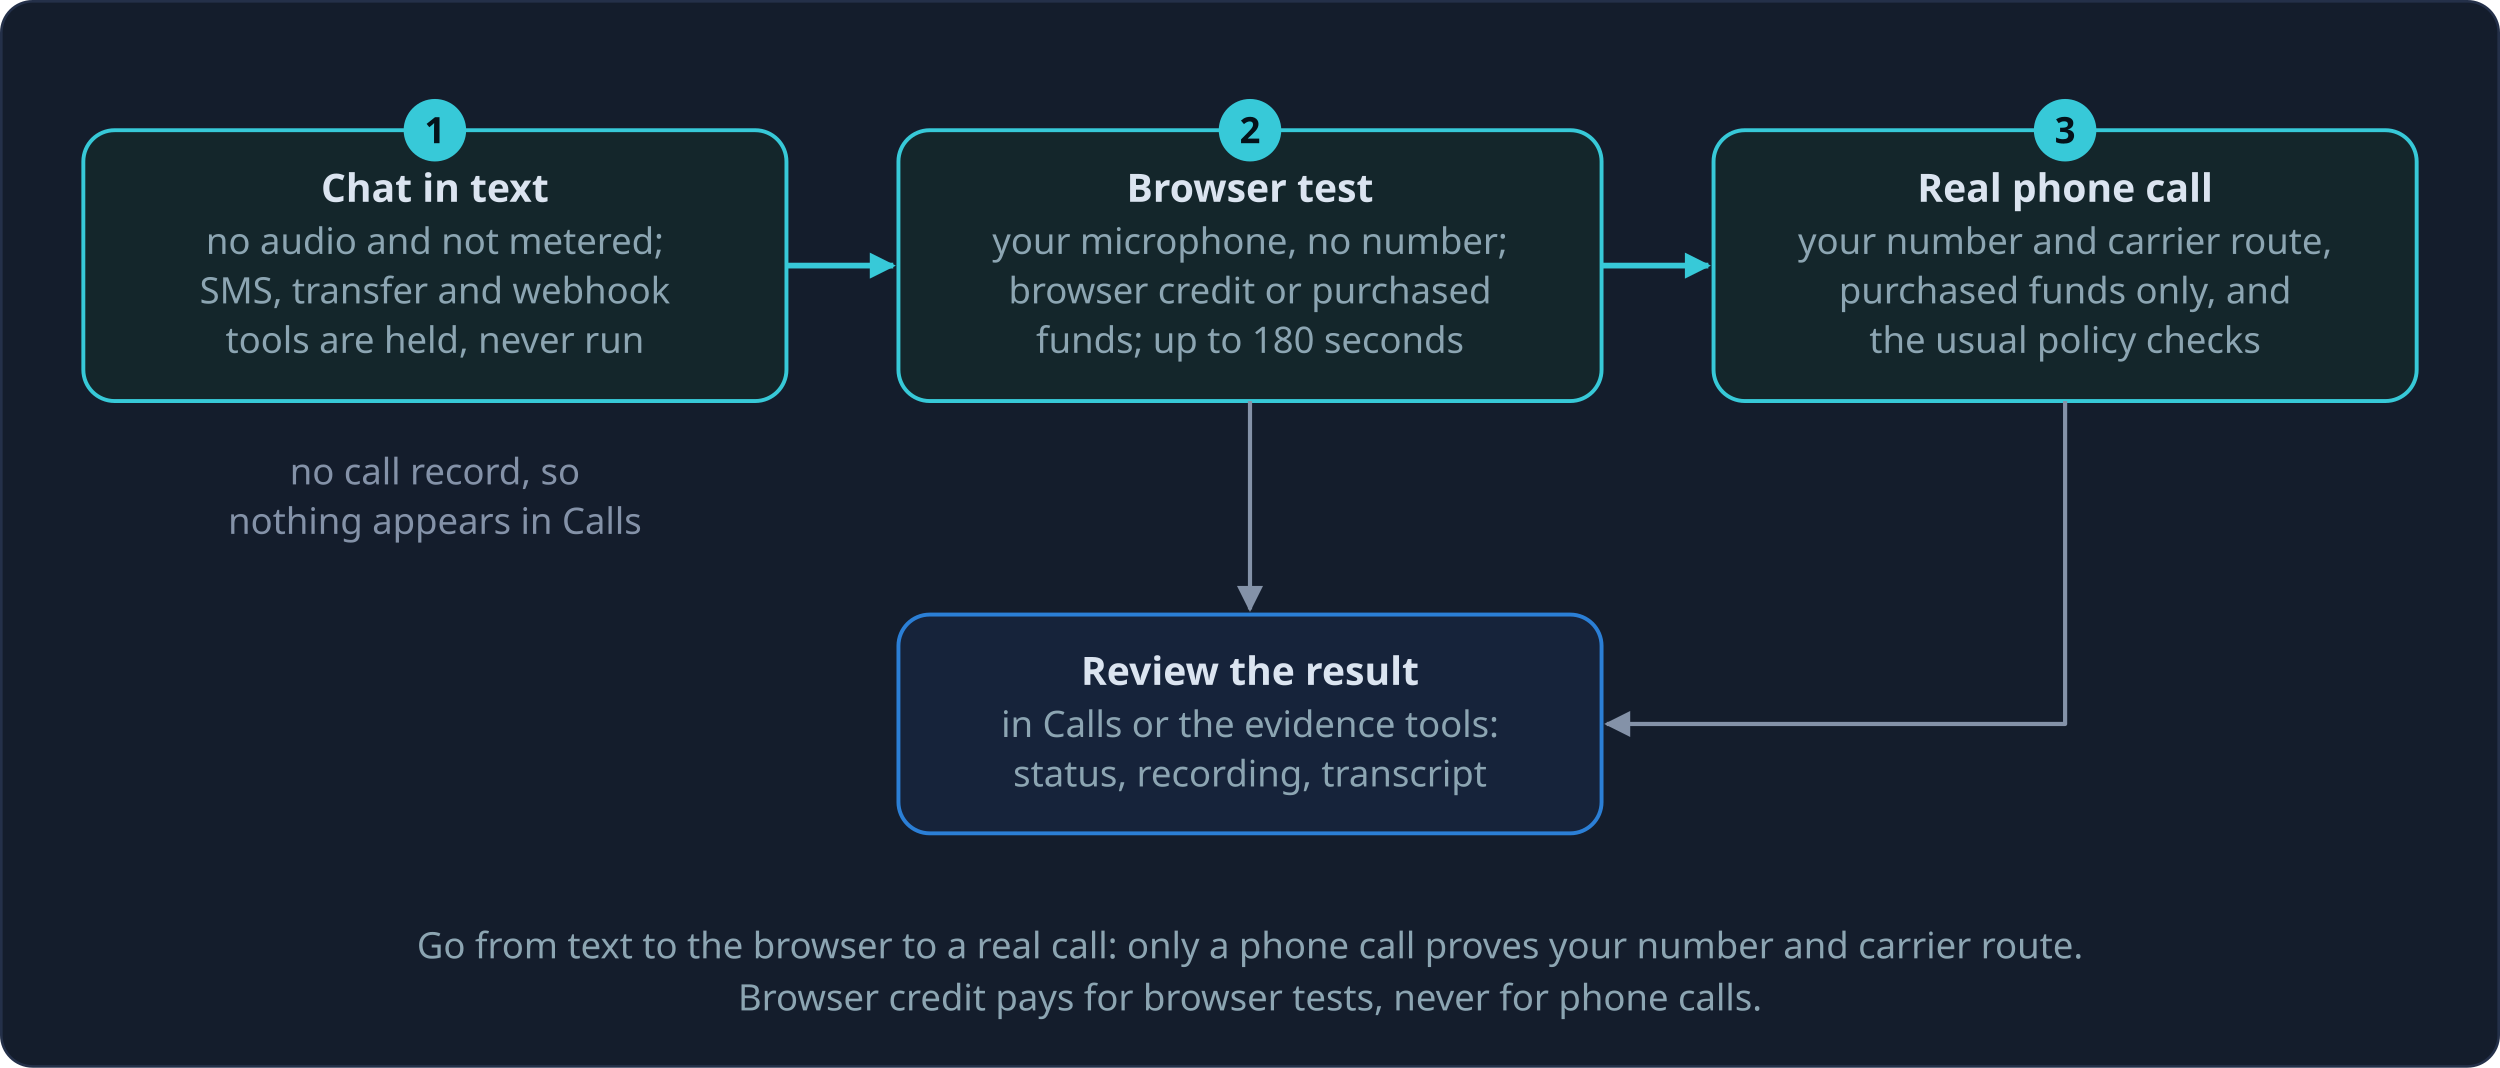
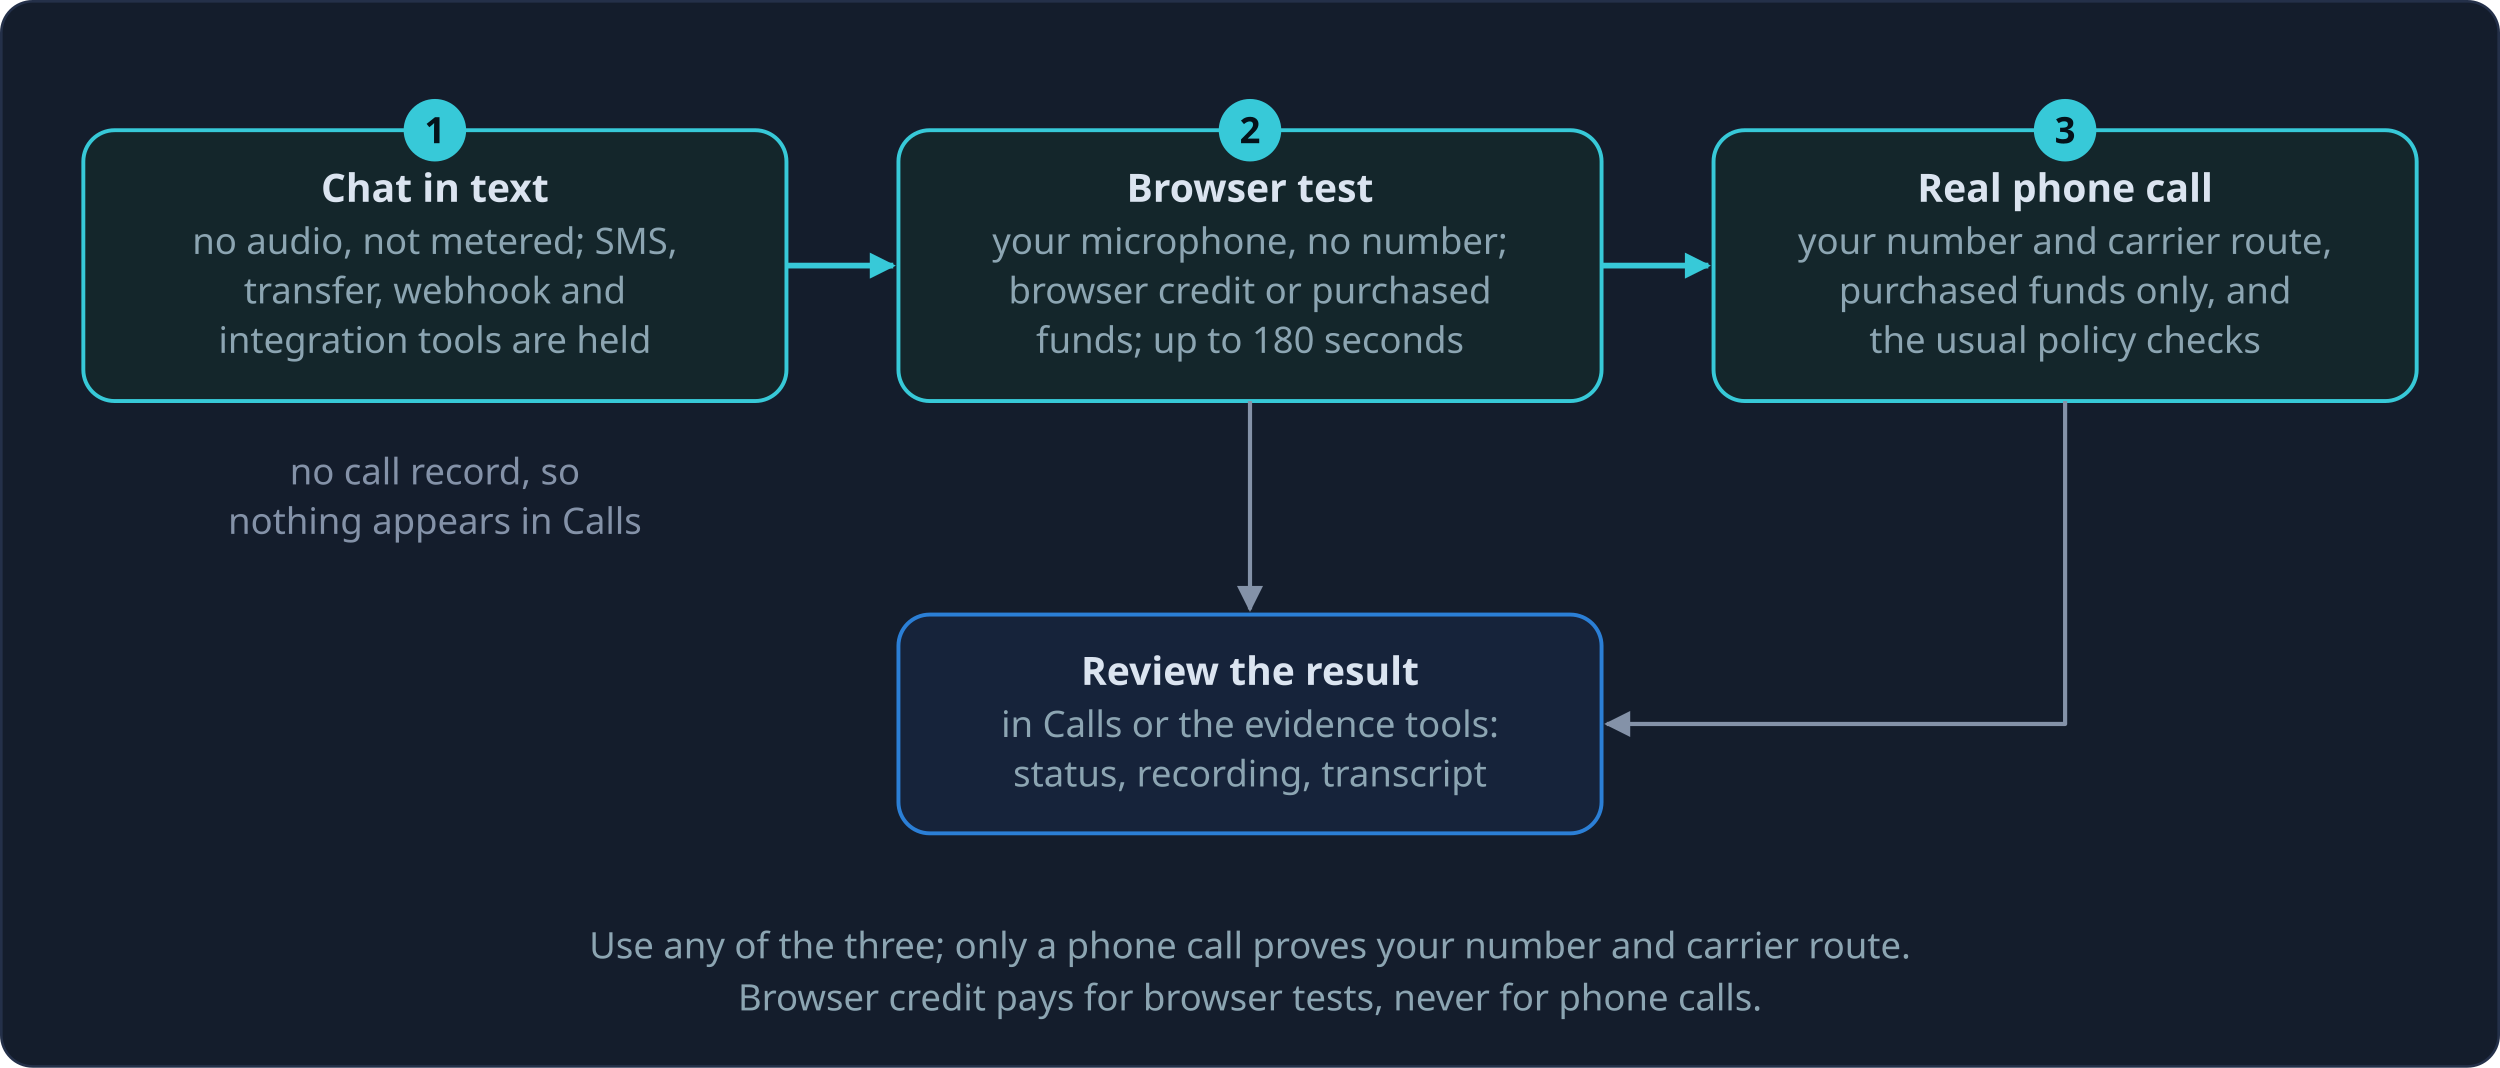
- <svg xmlns="http://www.w3.org/2000/svg" viewBox="0 0 960 410" width="960" height="410" role="img" aria-label="Three ways to test an agent, in order: chat in text (no audio, not metered, no call record, and SMS, transfer and webhook tools are held), a browser test (your microphone, no number, browser credit or purchased funds, up to 180 seconds), and a real phone call (your number and carrier route, purchased funds only, the usual policy checks). Browser tests and phone calls are reviewed in Calls or with the call-evidence tools; only a phone call proves your number and carrier route." font-family="'Geist Variable', ui-sans-serif, system-ui, sans-serif">
+ <svg xmlns="http://www.w3.org/2000/svg" viewBox="0 0 960 410" width="960" height="410" role="img" aria-label="Three ways to test an agent: chat in text (no audio, not metered, no call record, and SMS, transfer, webhook and integration tools are held), a browser test (your microphone, no number, browser credit or purchased funds, up to 180 seconds), and a real phone call (your number and carrier route, purchased funds only, the usual policy checks). Browser tests and phone calls are reviewed in Calls or with the call-evidence tools; only a phone call proves your number and carrier route." font-family="'Geist Variable', ui-sans-serif, system-ui, sans-serif">
  <defs>
    <marker id="h-main" viewBox="0 0 10 10" refX="9" refY="5" markerWidth="10" markerHeight="10" markerUnits="userSpaceOnUse" orient="auto-start-reverse">
      <path d="M0,0 L10,5 L0,10 z" fill="#37c9d8" />
    </marker>
    <marker id="h-sec" viewBox="0 0 10 10" refX="9" refY="5" markerWidth="10" markerHeight="10" markerUnits="userSpaceOnUse" orient="auto-start-reverse">
      <path d="M0,0 L10,5 L0,10 z" fill="#8492a8" />
    </marker>
    <marker id="h-fail" viewBox="0 0 10 10" refX="9" refY="5" markerWidth="10" markerHeight="10" markerUnits="userSpaceOnUse" orient="auto-start-reverse">
      <path d="M0,0 L10,5 L0,10 z" fill="#ff6b6b" />
    </marker>
  </defs>
  <rect x="0.5" y="0.5" width="959" height="409" rx="12" fill="#141d2c" stroke="#243049" stroke-width="1" />
  <rect x="32" y="50" width="270" height="104" rx="12" fill="#14262b" stroke="#37c9d8" stroke-width="1.5" />
  <text x="167.0" y="77.5" font-size="15" fill="#dbe4f0" text-anchor="middle" font-weight="600">Chat in text</text>
-   <text x="167.0" y="97.5" font-size="14" fill="#8ca5b2" text-anchor="middle">no audio and not metered;</text>
-   <text x="167.0" y="116.5" font-size="14" fill="#8ca5b2" text-anchor="middle">SMS, transfer and webhook</text>
-   <text x="167.0" y="135.5" font-size="14" fill="#8ca5b2" text-anchor="middle">tools are held, never run</text>
+   <text x="167.0" y="97.5" font-size="14" fill="#8ca5b2" text-anchor="middle">no audio, not metered; SMS,</text>
+   <text x="167.0" y="116.5" font-size="14" fill="#8ca5b2" text-anchor="middle">transfer, webhook and</text>
+   <text x="167.0" y="135.5" font-size="14" fill="#8ca5b2" text-anchor="middle">integration tools are held</text>
  <circle cx="167.0" cy="50" r="12" fill="#37c9d8" />
  <text x="167.0" y="55.0" font-size="14" fill="#04121a" text-anchor="middle" font-weight="700">1</text>
  <rect x="345" y="50" width="270" height="104" rx="12" fill="#14262b" stroke="#37c9d8" stroke-width="1.5" />
  <text x="480.0" y="77.5" font-size="15" fill="#dbe4f0" text-anchor="middle" font-weight="600">Browser test</text>
  <text x="480.0" y="97.5" font-size="14" fill="#8ca5b2" text-anchor="middle">your microphone, no number;</text>
  <text x="480.0" y="116.5" font-size="14" fill="#8ca5b2" text-anchor="middle">browser credit or purchased</text>
  <text x="480.0" y="135.5" font-size="14" fill="#8ca5b2" text-anchor="middle">funds; up to 180 seconds</text>
  <circle cx="480.0" cy="50" r="12" fill="#37c9d8" />
  <text x="480.0" y="55.0" font-size="14" fill="#04121a" text-anchor="middle" font-weight="700">2</text>
  <rect x="658" y="50" width="270" height="104" rx="12" fill="#14262b" stroke="#37c9d8" stroke-width="1.5" />
  <text x="793.0" y="77.5" font-size="15" fill="#dbe4f0" text-anchor="middle" font-weight="600">Real phone call</text>
  <text x="793.0" y="97.5" font-size="14" fill="#8ca5b2" text-anchor="middle">your number and carrier route,</text>
  <text x="793.0" y="116.5" font-size="14" fill="#8ca5b2" text-anchor="middle">purchased funds only, and</text>
  <text x="793.0" y="135.5" font-size="14" fill="#8ca5b2" text-anchor="middle">the usual policy checks</text>
  <circle cx="793.0" cy="50" r="12" fill="#37c9d8" />
  <text x="793.0" y="55.0" font-size="14" fill="#04121a" text-anchor="middle" font-weight="700">3</text>
  <path d="M302,102 L343,102" fill="none" stroke="#37c9d8" stroke-width="2.2" stroke-linejoin="round" marker-end="url(#h-main)" />
  <path d="M615,102 L656,102" fill="none" stroke="#37c9d8" stroke-width="2.2" stroke-linejoin="round" marker-end="url(#h-main)" />
  <rect x="345" y="236" width="270" height="84" rx="12" fill="#16233a" stroke="#2b7fd6" stroke-width="1.5" />
  <text x="480.0" y="263.0" font-size="15" fill="#dbe4f0" text-anchor="middle" font-weight="600">Review the result</text>
  <text x="480.0" y="283.0" font-size="14" fill="#8ca5b2" text-anchor="middle">in Calls or the evidence tools:</text>
  <text x="480.0" y="302.0" font-size="14" fill="#8ca5b2" text-anchor="middle">status, recording, transcript</text>
  <path d="M480,154 L480,234" fill="none" stroke="#8492a8" stroke-width="1.6" stroke-linejoin="round" marker-end="url(#h-sec)" />
  <path d="M793,154 L793,278 L617,278" fill="none" stroke="#8492a8" stroke-width="1.6" stroke-linejoin="round" marker-end="url(#h-sec)" />
  <text x="167.0" y="186.0" font-size="14" fill="#8492a8" text-anchor="middle">no call record, so</text>
  <text x="167.0" y="205.0" font-size="14" fill="#8492a8" text-anchor="middle">nothing appears in Calls</text>
-   <text x="480.0" y="368.0" font-size="14" fill="#8ca5b2" text-anchor="middle">Go from text to the browser to a real call: only a phone call proves your number and carrier route.</text>
+   <text x="480.0" y="368.0" font-size="14" fill="#8ca5b2" text-anchor="middle">Use any of the three; only a phone call proves your number and carrier route.</text>
  <text x="480.0" y="388.0" font-size="14" fill="#8ca5b2" text-anchor="middle">Browser credit pays for browser tests, never for phone calls.</text>
</svg>
